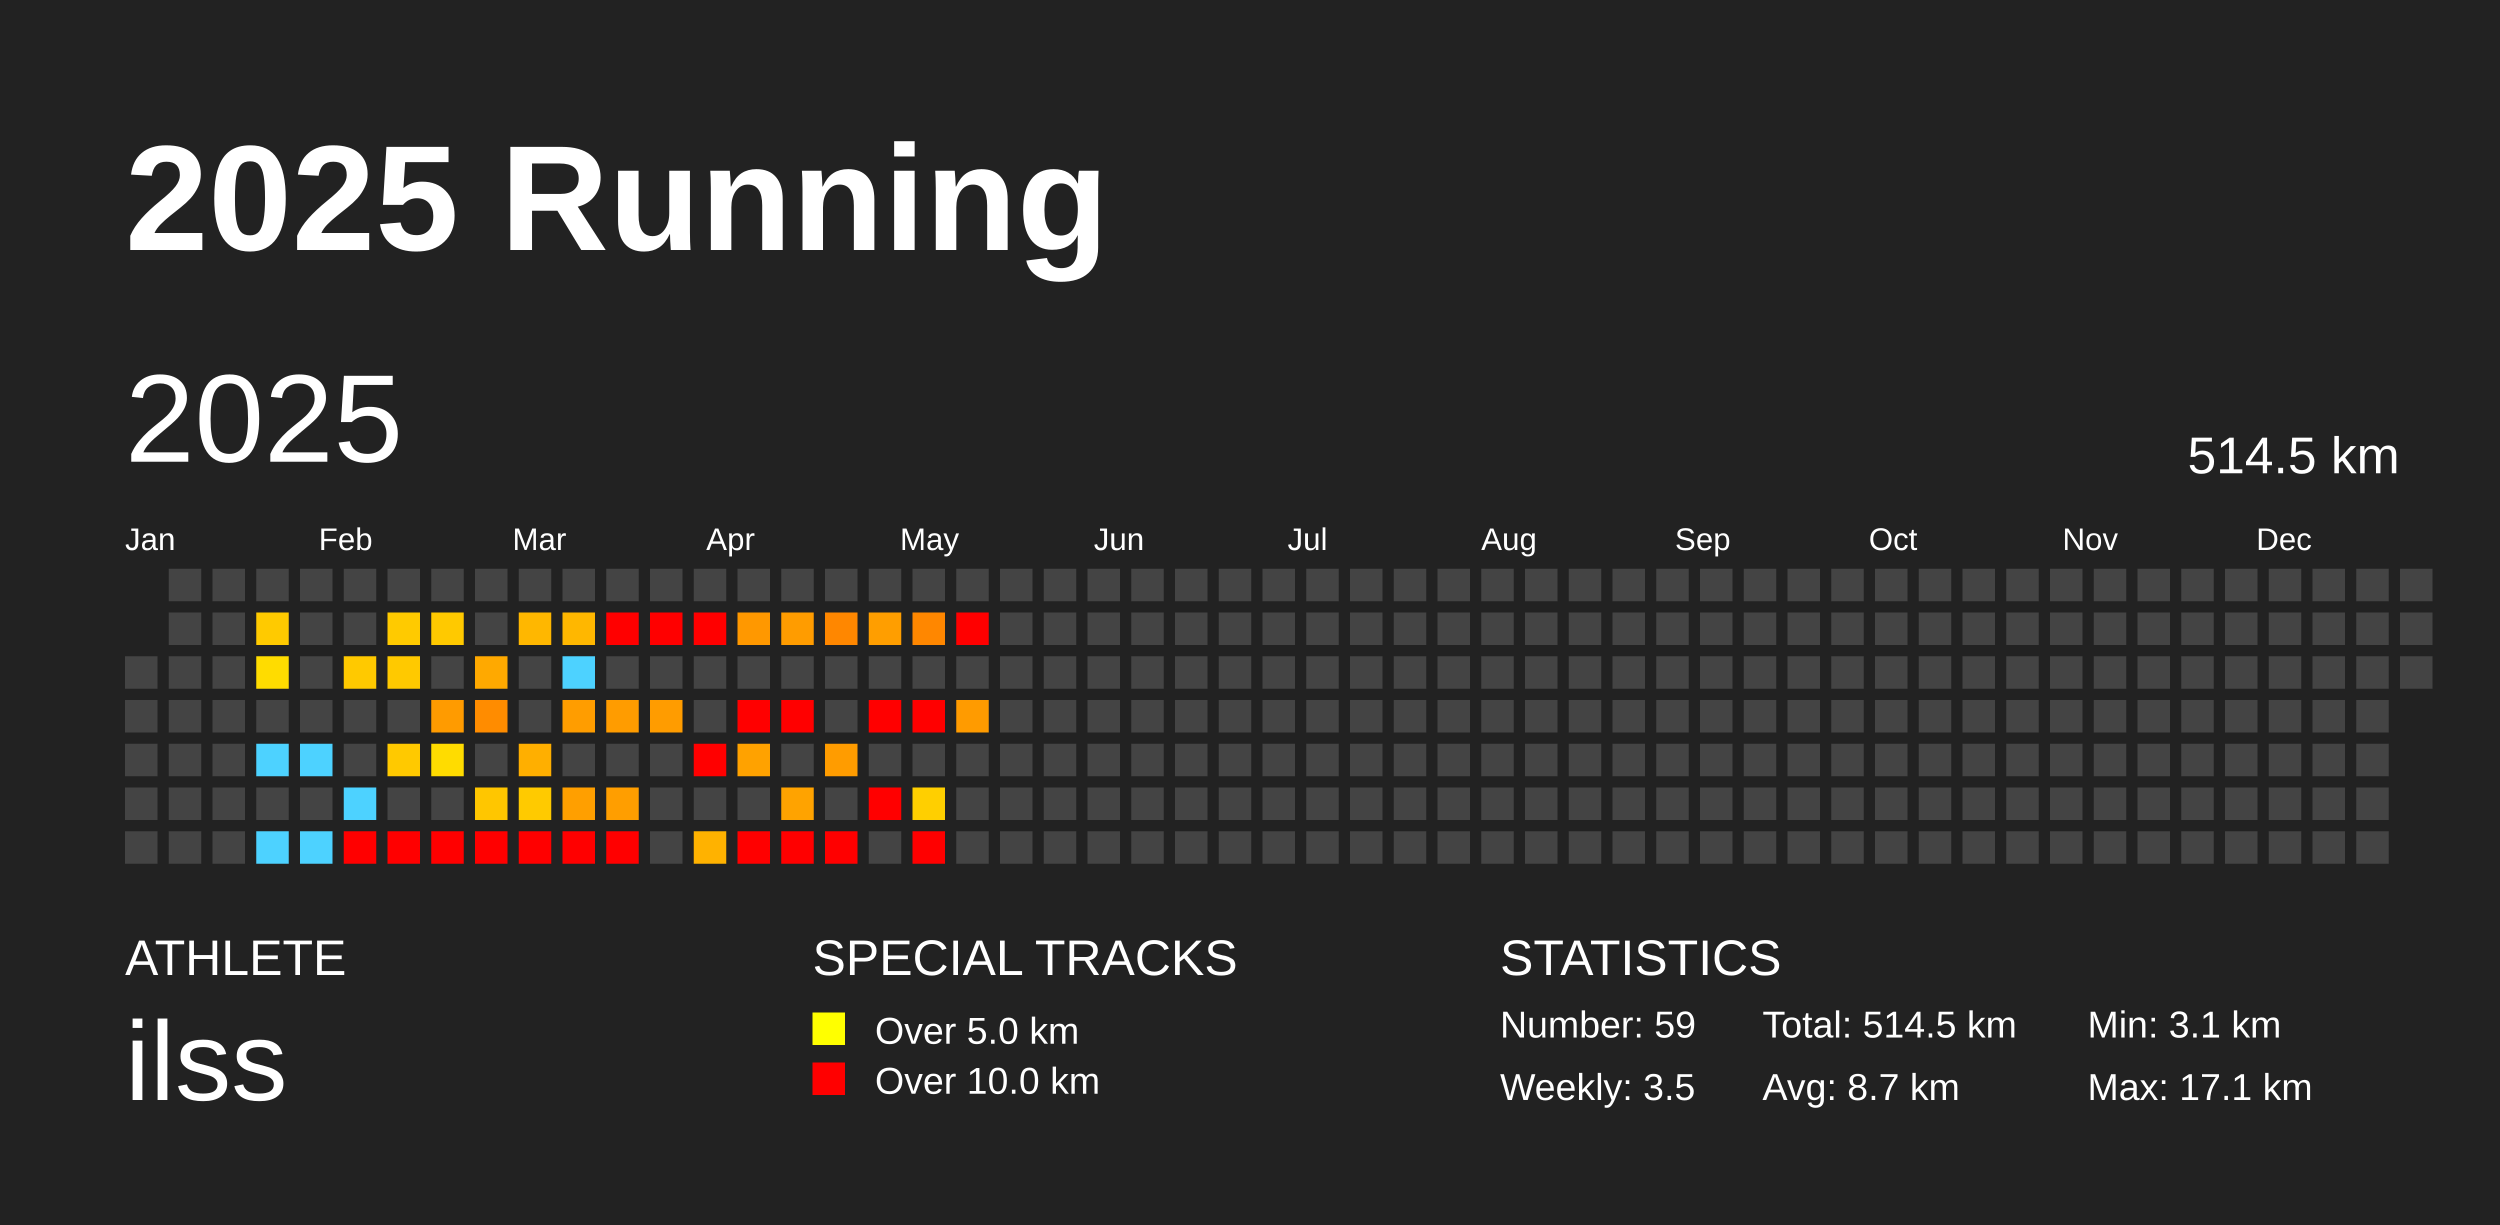
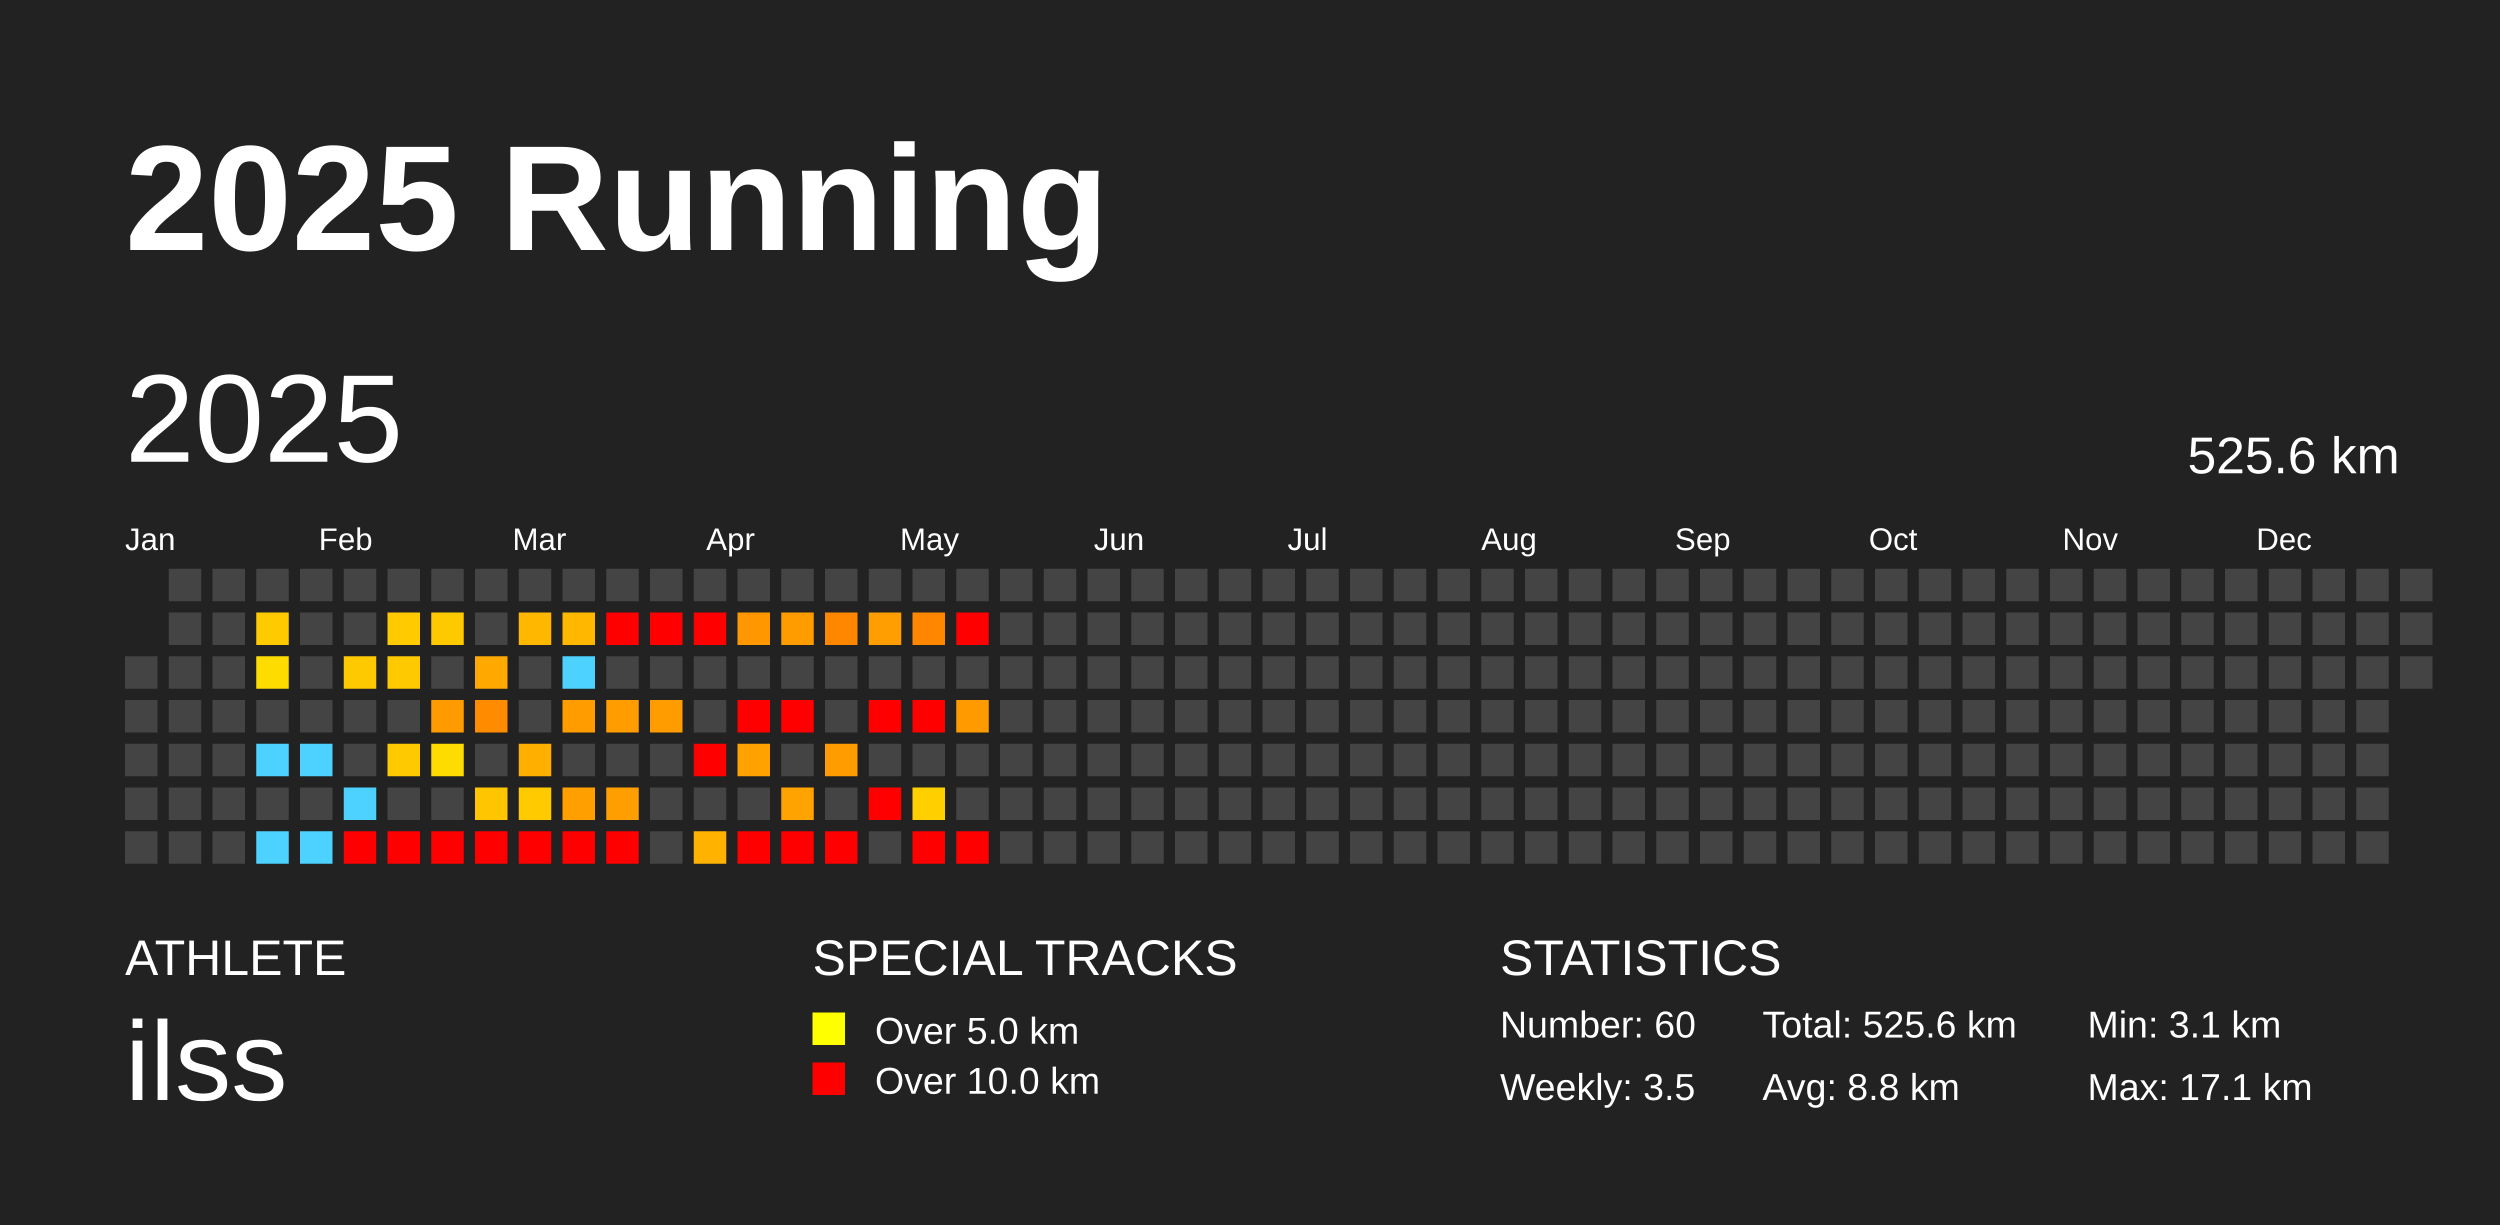
<svg xmlns="http://www.w3.org/2000/svg" baseProfile="full" height="98mm" version="1.1" viewBox="0,0,200,98" width="200mm">
  <defs />
  <rect fill="#222222" height="98" width="200" x="0" y="0" />
  <text fill="#FFFFFF" style="font-size:12px; font-family:Arial; font-weight:bold;" x="10" y="20">2025 Running</text>
  <text fill="#FFFFFF" style="font-size:4px; font-family:Arial" x="10" y="78">ATHLETE</text>
  <text fill="#FFFFFF" style="font-size:9px; font-family:Arial" x="10" y="88">ilss</text>
  <text fill="#FFFFFF" style="font-size:4px; font-family:Arial" x="65" y="78">SPECIAL TRACKS</text>
  <rect fill="yellow" height="2.6" width="2.6" x="65" y="81" />
  <text fill="#FFFFFF" style="font-size:3px; font-family:Arial" x="70" y="83.5">Over 5.0 km</text>
  <rect fill="red" height="2.6" width="2.6" x="65" y="85" />
  <text fill="#FFFFFF" style="font-size:3px; font-family:Arial" x="70" y="87.5">Over 10.0 km</text>
  <text fill="#FFFFFF" style="font-size:4px; font-family:Arial" x="120" y="78">STATISTICS</text>
-   <text fill="#FFFFFF" style="font-size:3px; font-family:Arial" x="120" y="83">Number: 59</text>
+   <text fill="#FFFFFF" style="font-size:3px; font-family:Arial" x="120" y="83">Number: 60</text>
  <text fill="#FFFFFF" style="font-size:3px; font-family:Arial" x="120" y="88">Weekly: 3.5</text>
-   <text fill="#FFFFFF" style="font-size:3px; font-family:Arial" x="141" y="83">Total: 514.5 km</text>
-   <text fill="#FFFFFF" style="font-size:3px; font-family:Arial" x="141" y="88">Avg: 8.7 km</text>
+   <text fill="#FFFFFF" style="font-size:3px; font-family:Arial" x="141" y="83">Total: 525.6 km</text>
+   <text fill="#FFFFFF" style="font-size:3px; font-family:Arial" x="141" y="88">Avg: 8.8 km</text>
  <text fill="#FFFFFF" style="font-size:3px; font-family:Arial" x="167" y="83">Min: 3.1 km</text>
  <text fill="#FFFFFF" style="font-size:3px; font-family:Arial" x="167" y="88">Max: 17.1 km</text>
  <text dominant-baseline="hanging" fill="#FFFFFF" style="font-size:10.0px; font-family:Arial;" x="10" y="30">2025</text>
-   <text dominant-baseline="hanging" fill="#FFFFFF" style="font-size:4.125px; font-family:Arial;" x="175" y="35">514.5 km</text>
+   <text dominant-baseline="hanging" fill="#FFFFFF" style="font-size:4.125px; font-family:Arial;" x="175" y="35">525.6 km</text>
  <text fill="#FFFFFF" style="font-size:2.5px; font-family:Arial" x="10.0" y="44">Jan</text>
  <text fill="#FFFFFF" style="font-size:2.5px; font-family:Arial" x="25.5" y="44">Feb</text>
  <text fill="#FFFFFF" style="font-size:2.5px; font-family:Arial" x="41.0" y="44">Mar</text>
  <text fill="#FFFFFF" style="font-size:2.5px; font-family:Arial" x="56.5" y="44">Apr</text>
  <text fill="#FFFFFF" style="font-size:2.5px; font-family:Arial" x="72.0" y="44">May</text>
  <text fill="#FFFFFF" style="font-size:2.5px; font-family:Arial" x="87.5" y="44">Jun</text>
  <text fill="#FFFFFF" style="font-size:2.5px; font-family:Arial" x="103.0" y="44">Jul</text>
  <text fill="#FFFFFF" style="font-size:2.5px; font-family:Arial" x="118.5" y="44">Aug</text>
  <text fill="#FFFFFF" style="font-size:2.5px; font-family:Arial" x="134.0" y="44">Sep</text>
  <text fill="#FFFFFF" style="font-size:2.5px; font-family:Arial" x="149.5" y="44">Oct</text>
  <text fill="#FFFFFF" style="font-size:2.5px; font-family:Arial" x="165.0" y="44">Nov</text>
  <text fill="#FFFFFF" style="font-size:2.5px; font-family:Arial" x="180.5" y="44">Dec</text>
  <rect fill="#444444" height="2.6" width="2.6" x="10.0" y="52.5" />
  <rect fill="#444444" height="2.6" width="2.6" x="10.0" y="56.0" />
  <rect fill="#444444" height="2.6" width="2.6" x="10.0" y="59.5" />
  <rect fill="#444444" height="2.6" width="2.6" x="10.0" y="63.0" />
  <rect fill="#444444" height="2.6" width="2.6" x="10.0" y="66.5" />
  <rect fill="#444444" height="2.6" width="2.6" x="13.5" y="45.5" />
  <rect fill="#444444" height="2.6" width="2.6" x="13.5" y="49.0" />
  <rect fill="#444444" height="2.6" width="2.6" x="13.5" y="52.5" />
  <rect fill="#444444" height="2.6" width="2.6" x="13.5" y="56.0" />
  <rect fill="#444444" height="2.6" width="2.6" x="13.5" y="59.5" />
  <rect fill="#444444" height="2.6" width="2.6" x="13.5" y="63.0" />
  <rect fill="#444444" height="2.6" width="2.6" x="13.5" y="66.5" />
  <rect fill="#444444" height="2.6" width="2.6" x="17.0" y="45.5" />
  <rect fill="#444444" height="2.6" width="2.6" x="17.0" y="49.0" />
  <rect fill="#444444" height="2.6" width="2.6" x="17.0" y="52.5" />
  <rect fill="#444444" height="2.6" width="2.6" x="17.0" y="56.0" />
  <rect fill="#444444" height="2.6" width="2.6" x="17.0" y="59.5" />
  <rect fill="#444444" height="2.6" width="2.6" x="17.0" y="63.0" />
  <rect fill="#444444" height="2.6" width="2.6" x="17.0" y="66.5" />
  <rect fill="#444444" height="2.6" width="2.6" x="20.5" y="45.5" />
  <rect fill="#ffca00" height="2.6" width="2.6" x="20.5" y="49.0" />
  <rect fill="#ffdc00" height="2.6" width="2.6" x="20.5" y="52.5" />
  <rect fill="#444444" height="2.6" width="2.6" x="20.5" y="56.0" />
  <rect fill="#4dd2ff" height="2.6" width="2.6" x="20.5" y="59.5" />
  <rect fill="#444444" height="2.6" width="2.6" x="20.5" y="63.0" />
  <rect fill="#4dd2ff" height="2.6" width="2.6" x="20.5" y="66.5" />
  <rect fill="#444444" height="2.6" width="2.6" x="24.0" y="45.5" />
  <rect fill="#444444" height="2.6" width="2.6" x="24.0" y="49.0" />
  <rect fill="#444444" height="2.6" width="2.6" x="24.0" y="52.5" />
  <rect fill="#444444" height="2.6" width="2.6" x="24.0" y="56.0" />
  <rect fill="#4dd2ff" height="2.6" width="2.6" x="24.0" y="59.5" />
  <rect fill="#444444" height="2.6" width="2.6" x="24.0" y="63.0" />
  <rect fill="#4dd2ff" height="2.6" width="2.6" x="24.0" y="66.5" />
  <rect fill="#444444" height="2.6" width="2.6" x="27.5" y="45.5" />
  <rect fill="#444444" height="2.6" width="2.6" x="27.5" y="49.0" />
  <rect fill="#ffc900" height="2.6" width="2.6" x="27.5" y="52.5" />
  <rect fill="#444444" height="2.6" width="2.6" x="27.5" y="56.0" />
  <rect fill="#444444" height="2.6" width="2.6" x="27.5" y="59.5" />
  <rect fill="#4dd2ff" height="2.6" width="2.6" x="27.5" y="63.0" />
  <rect fill="red" height="2.6" width="2.6" x="27.5" y="66.5" />
  <rect fill="#444444" height="2.6" width="2.6" x="31.0" y="45.5" />
  <rect fill="#ffca00" height="2.6" width="2.6" x="31.0" y="49.0" />
  <rect fill="#ffc900" height="2.6" width="2.6" x="31.0" y="52.5" />
  <rect fill="#444444" height="2.6" width="2.6" x="31.0" y="56.0" />
  <rect fill="#ffc900" height="2.6" width="2.6" x="31.0" y="59.5" />
  <rect fill="#444444" height="2.6" width="2.6" x="31.0" y="63.0" />
  <rect fill="red" height="2.6" width="2.6" x="31.0" y="66.5" />
  <rect fill="#444444" height="2.6" width="2.6" x="34.5" y="45.5" />
  <rect fill="#ffc900" height="2.6" width="2.6" x="34.5" y="49.0" />
  <rect fill="#444444" height="2.6" width="2.6" x="34.5" y="52.5" />
  <rect fill="#ff9b00" height="2.6" width="2.6" x="34.5" y="56.0" />
  <rect fill="#ffdc00" height="2.6" width="2.6" x="34.5" y="59.5" />
  <rect fill="#444444" height="2.6" width="2.6" x="34.5" y="63.0" />
  <rect fill="red" height="2.6" width="2.6" x="34.5" y="66.5" />
  <rect fill="#444444" height="2.6" width="2.6" x="38.0" y="45.5" />
  <rect fill="#444444" height="2.6" width="2.6" x="38.0" y="49.0" />
  <rect fill="#ffa900" height="2.6" width="2.6" x="38.0" y="52.5" />
  <rect fill="#ff8c00" height="2.6" width="2.6" x="38.0" y="56.0" />
  <rect fill="#444444" height="2.6" width="2.6" x="38.0" y="59.5" />
  <rect fill="#ffc600" height="2.6" width="2.6" x="38.0" y="63.0" />
  <rect fill="red" height="2.6" width="2.6" x="38.0" y="66.5" />
  <rect fill="#444444" height="2.6" width="2.6" x="41.5" y="45.5" />
  <rect fill="#ffb700" height="2.6" width="2.6" x="41.5" y="49.0" />
  <rect fill="#444444" height="2.6" width="2.6" x="41.5" y="52.5" />
  <rect fill="#444444" height="2.6" width="2.6" x="41.5" y="56.0" />
  <rect fill="#ffaf00" height="2.6" width="2.6" x="41.5" y="59.5" />
  <rect fill="#ffca00" height="2.6" width="2.6" x="41.5" y="63.0" />
  <rect fill="red" height="2.6" width="2.6" x="41.5" y="66.5" />
  <rect fill="#444444" height="2.6" width="2.6" x="45.0" y="45.5" />
  <rect fill="#ffb700" height="2.6" width="2.6" x="45.0" y="49.0" />
  <rect fill="#4dd2ff" height="2.6" width="2.6" x="45.0" y="52.5" />
  <rect fill="#ff9d00" height="2.6" width="2.6" x="45.0" y="56.0" />
  <rect fill="#444444" height="2.6" width="2.6" x="45.0" y="59.5" />
  <rect fill="#ff9f00" height="2.6" width="2.6" x="45.0" y="63.0" />
  <rect fill="red" height="2.6" width="2.6" x="45.0" y="66.5" />
  <rect fill="#444444" height="2.6" width="2.6" x="48.5" y="45.5" />
  <rect fill="red" height="2.6" width="2.6" x="48.5" y="49.0" />
  <rect fill="#444444" height="2.6" width="2.6" x="48.5" y="52.5" />
  <rect fill="#ff9c00" height="2.6" width="2.6" x="48.5" y="56.0" />
  <rect fill="#444444" height="2.6" width="2.6" x="48.5" y="59.5" />
  <rect fill="#ff9e00" height="2.6" width="2.6" x="48.5" y="63.0" />
  <rect fill="red" height="2.6" width="2.6" x="48.5" y="66.5" />
  <rect fill="#444444" height="2.6" width="2.6" x="52.0" y="45.5" />
  <rect fill="red" height="2.6" width="2.6" x="52.0" y="49.0" />
  <rect fill="#444444" height="2.6" width="2.6" x="52.0" y="52.5" />
  <rect fill="#ff9c00" height="2.6" width="2.6" x="52.0" y="56.0" />
  <rect fill="#444444" height="2.6" width="2.6" x="52.0" y="59.5" />
  <rect fill="#444444" height="2.6" width="2.6" x="52.0" y="63.0" />
  <rect fill="#444444" height="2.6" width="2.6" x="52.0" y="66.5" />
  <rect fill="#444444" height="2.6" width="2.6" x="55.5" y="45.5" />
  <rect fill="red" height="2.6" width="2.6" x="55.5" y="49.0" />
  <rect fill="#444444" height="2.6" width="2.6" x="55.5" y="52.5" />
  <rect fill="#444444" height="2.6" width="2.6" x="55.5" y="56.0" />
  <rect fill="red" height="2.6" width="2.6" x="55.5" y="59.5" />
  <rect fill="#444444" height="2.6" width="2.6" x="55.5" y="63.0" />
  <rect fill="#ffb200" height="2.6" width="2.6" x="55.5" y="66.5" />
  <rect fill="#444444" height="2.6" width="2.6" x="59.0" y="45.5" />
  <rect fill="#ff9800" height="2.6" width="2.6" x="59.0" y="49.0" />
  <rect fill="#444444" height="2.6" width="2.6" x="59.0" y="52.5" />
  <rect fill="red" height="2.6" width="2.6" x="59.0" y="56.0" />
  <rect fill="#ffa200" height="2.6" width="2.6" x="59.0" y="59.5" />
  <rect fill="#444444" height="2.6" width="2.6" x="59.0" y="63.0" />
  <rect fill="red" height="2.6" width="2.6" x="59.0" y="66.5" />
  <rect fill="#444444" height="2.6" width="2.6" x="62.5" y="45.5" />
  <rect fill="#ff9c00" height="2.6" width="2.6" x="62.5" y="49.0" />
  <rect fill="#444444" height="2.6" width="2.6" x="62.5" y="52.5" />
  <rect fill="red" height="2.6" width="2.6" x="62.5" y="56.0" />
  <rect fill="#444444" height="2.6" width="2.6" x="62.5" y="59.5" />
  <rect fill="#ffa300" height="2.6" width="2.6" x="62.5" y="63.0" />
  <rect fill="red" height="2.6" width="2.6" x="62.5" y="66.5" />
  <rect fill="#444444" height="2.6" width="2.6" x="66.0" y="45.5" />
  <rect fill="#ff8700" height="2.6" width="2.6" x="66.0" y="49.0" />
  <rect fill="#444444" height="2.6" width="2.6" x="66.0" y="52.5" />
  <rect fill="#444444" height="2.6" width="2.6" x="66.0" y="56.0" />
  <rect fill="#ff9c00" height="2.6" width="2.6" x="66.0" y="59.5" />
  <rect fill="#444444" height="2.6" width="2.6" x="66.0" y="63.0" />
  <rect fill="red" height="2.6" width="2.6" x="66.0" y="66.5" />
  <rect fill="#444444" height="2.6" width="2.6" x="69.5" y="45.5" />
  <rect fill="#ff9e00" height="2.6" width="2.6" x="69.5" y="49.0" />
  <rect fill="#444444" height="2.6" width="2.6" x="69.5" y="52.5" />
  <rect fill="red" height="2.6" width="2.6" x="69.5" y="56.0" />
  <rect fill="#444444" height="2.6" width="2.6" x="69.5" y="59.5" />
  <rect fill="red" height="2.6" width="2.6" x="69.5" y="63.0" />
  <rect fill="#444444" height="2.6" width="2.6" x="69.5" y="66.5" />
  <rect fill="#444444" height="2.6" width="2.6" x="73.0" y="45.5" />
  <rect fill="#ff8700" height="2.6" width="2.6" x="73.0" y="49.0" />
  <rect fill="#444444" height="2.6" width="2.6" x="73.0" y="52.5" />
  <rect fill="red" height="2.6" width="2.6" x="73.0" y="56.0" />
  <rect fill="#444444" height="2.6" width="2.6" x="73.0" y="59.5" />
  <rect fill="#ffcf00" height="2.6" width="2.6" x="73.0" y="63.0" />
  <rect fill="red" height="2.6" width="2.6" x="73.0" y="66.5" />
  <rect fill="#444444" height="2.6" width="2.6" x="76.5" y="45.5" />
  <rect fill="red" height="2.6" width="2.6" x="76.5" y="49.0" />
  <rect fill="#444444" height="2.6" width="2.6" x="76.5" y="52.5" />
  <rect fill="#ff9b00" height="2.6" width="2.6" x="76.5" y="56.0" />
  <rect fill="#444444" height="2.6" width="2.6" x="76.5" y="59.5" />
  <rect fill="#444444" height="2.6" width="2.6" x="76.5" y="63.0" />
-   <rect fill="#444444" height="2.6" width="2.6" x="76.5" y="66.5" />
+   <rect fill="red" height="2.6" width="2.6" x="76.5" y="66.5" />
  <rect fill="#444444" height="2.6" width="2.6" x="80.0" y="45.5" />
  <rect fill="#444444" height="2.6" width="2.6" x="80.0" y="49.0" />
  <rect fill="#444444" height="2.6" width="2.6" x="80.0" y="52.5" />
  <rect fill="#444444" height="2.6" width="2.6" x="80.0" y="56.0" />
  <rect fill="#444444" height="2.6" width="2.6" x="80.0" y="59.5" />
  <rect fill="#444444" height="2.6" width="2.6" x="80.0" y="63.0" />
  <rect fill="#444444" height="2.6" width="2.6" x="80.0" y="66.5" />
  <rect fill="#444444" height="2.6" width="2.6" x="83.5" y="45.5" />
  <rect fill="#444444" height="2.6" width="2.6" x="83.5" y="49.0" />
  <rect fill="#444444" height="2.6" width="2.6" x="83.5" y="52.5" />
  <rect fill="#444444" height="2.6" width="2.6" x="83.5" y="56.0" />
  <rect fill="#444444" height="2.6" width="2.6" x="83.5" y="59.5" />
  <rect fill="#444444" height="2.6" width="2.6" x="83.5" y="63.0" />
  <rect fill="#444444" height="2.6" width="2.6" x="83.5" y="66.5" />
  <rect fill="#444444" height="2.6" width="2.6" x="87.0" y="45.5" />
  <rect fill="#444444" height="2.6" width="2.6" x="87.0" y="49.0" />
  <rect fill="#444444" height="2.6" width="2.6" x="87.0" y="52.5" />
  <rect fill="#444444" height="2.6" width="2.6" x="87.0" y="56.0" />
  <rect fill="#444444" height="2.6" width="2.6" x="87.0" y="59.5" />
  <rect fill="#444444" height="2.6" width="2.6" x="87.0" y="63.0" />
  <rect fill="#444444" height="2.6" width="2.6" x="87.0" y="66.5" />
  <rect fill="#444444" height="2.6" width="2.6" x="90.5" y="45.5" />
  <rect fill="#444444" height="2.6" width="2.6" x="90.5" y="49.0" />
  <rect fill="#444444" height="2.6" width="2.6" x="90.5" y="52.5" />
  <rect fill="#444444" height="2.6" width="2.6" x="90.5" y="56.0" />
  <rect fill="#444444" height="2.6" width="2.6" x="90.5" y="59.5" />
  <rect fill="#444444" height="2.6" width="2.6" x="90.5" y="63.0" />
  <rect fill="#444444" height="2.6" width="2.6" x="90.5" y="66.5" />
  <rect fill="#444444" height="2.6" width="2.6" x="94.0" y="45.5" />
  <rect fill="#444444" height="2.6" width="2.6" x="94.0" y="49.0" />
  <rect fill="#444444" height="2.6" width="2.6" x="94.0" y="52.5" />
  <rect fill="#444444" height="2.6" width="2.6" x="94.0" y="56.0" />
  <rect fill="#444444" height="2.6" width="2.6" x="94.0" y="59.5" />
  <rect fill="#444444" height="2.6" width="2.6" x="94.0" y="63.0" />
  <rect fill="#444444" height="2.6" width="2.6" x="94.0" y="66.5" />
  <rect fill="#444444" height="2.6" width="2.6" x="97.5" y="45.5" />
  <rect fill="#444444" height="2.6" width="2.6" x="97.5" y="49.0" />
  <rect fill="#444444" height="2.6" width="2.6" x="97.5" y="52.5" />
  <rect fill="#444444" height="2.6" width="2.6" x="97.5" y="56.0" />
  <rect fill="#444444" height="2.6" width="2.6" x="97.5" y="59.5" />
  <rect fill="#444444" height="2.6" width="2.6" x="97.5" y="63.0" />
  <rect fill="#444444" height="2.6" width="2.6" x="97.5" y="66.5" />
  <rect fill="#444444" height="2.6" width="2.6" x="101.0" y="45.5" />
  <rect fill="#444444" height="2.6" width="2.6" x="101.0" y="49.0" />
  <rect fill="#444444" height="2.6" width="2.6" x="101.0" y="52.5" />
  <rect fill="#444444" height="2.6" width="2.6" x="101.0" y="56.0" />
  <rect fill="#444444" height="2.6" width="2.6" x="101.0" y="59.5" />
  <rect fill="#444444" height="2.6" width="2.6" x="101.0" y="63.0" />
  <rect fill="#444444" height="2.6" width="2.6" x="101.0" y="66.5" />
  <rect fill="#444444" height="2.6" width="2.6" x="104.5" y="45.5" />
  <rect fill="#444444" height="2.6" width="2.6" x="104.5" y="49.0" />
  <rect fill="#444444" height="2.6" width="2.6" x="104.5" y="52.5" />
  <rect fill="#444444" height="2.6" width="2.6" x="104.5" y="56.0" />
  <rect fill="#444444" height="2.6" width="2.6" x="104.5" y="59.5" />
  <rect fill="#444444" height="2.6" width="2.6" x="104.5" y="63.0" />
  <rect fill="#444444" height="2.6" width="2.6" x="104.5" y="66.5" />
  <rect fill="#444444" height="2.6" width="2.6" x="108.0" y="45.5" />
  <rect fill="#444444" height="2.6" width="2.6" x="108.0" y="49.0" />
  <rect fill="#444444" height="2.6" width="2.6" x="108.0" y="52.5" />
  <rect fill="#444444" height="2.6" width="2.6" x="108.0" y="56.0" />
  <rect fill="#444444" height="2.6" width="2.6" x="108.0" y="59.5" />
  <rect fill="#444444" height="2.6" width="2.6" x="108.0" y="63.0" />
  <rect fill="#444444" height="2.6" width="2.6" x="108.0" y="66.5" />
  <rect fill="#444444" height="2.6" width="2.6" x="111.5" y="45.5" />
  <rect fill="#444444" height="2.6" width="2.6" x="111.5" y="49.0" />
  <rect fill="#444444" height="2.6" width="2.6" x="111.5" y="52.5" />
  <rect fill="#444444" height="2.6" width="2.6" x="111.5" y="56.0" />
  <rect fill="#444444" height="2.6" width="2.6" x="111.5" y="59.5" />
  <rect fill="#444444" height="2.6" width="2.6" x="111.5" y="63.0" />
  <rect fill="#444444" height="2.6" width="2.6" x="111.5" y="66.5" />
  <rect fill="#444444" height="2.6" width="2.6" x="115.0" y="45.5" />
  <rect fill="#444444" height="2.6" width="2.6" x="115.0" y="49.0" />
  <rect fill="#444444" height="2.6" width="2.6" x="115.0" y="52.5" />
  <rect fill="#444444" height="2.6" width="2.6" x="115.0" y="56.0" />
  <rect fill="#444444" height="2.6" width="2.6" x="115.0" y="59.5" />
  <rect fill="#444444" height="2.6" width="2.6" x="115.0" y="63.0" />
  <rect fill="#444444" height="2.6" width="2.6" x="115.0" y="66.5" />
  <rect fill="#444444" height="2.6" width="2.6" x="118.5" y="45.5" />
  <rect fill="#444444" height="2.6" width="2.6" x="118.5" y="49.0" />
  <rect fill="#444444" height="2.6" width="2.6" x="118.5" y="52.5" />
  <rect fill="#444444" height="2.6" width="2.6" x="118.5" y="56.0" />
  <rect fill="#444444" height="2.6" width="2.6" x="118.5" y="59.5" />
  <rect fill="#444444" height="2.6" width="2.6" x="118.5" y="63.0" />
  <rect fill="#444444" height="2.6" width="2.6" x="118.5" y="66.5" />
  <rect fill="#444444" height="2.6" width="2.6" x="122.0" y="45.5" />
  <rect fill="#444444" height="2.6" width="2.6" x="122.0" y="49.0" />
  <rect fill="#444444" height="2.6" width="2.6" x="122.0" y="52.5" />
  <rect fill="#444444" height="2.6" width="2.6" x="122.0" y="56.0" />
  <rect fill="#444444" height="2.6" width="2.6" x="122.0" y="59.5" />
  <rect fill="#444444" height="2.6" width="2.6" x="122.0" y="63.0" />
  <rect fill="#444444" height="2.6" width="2.6" x="122.0" y="66.5" />
  <rect fill="#444444" height="2.6" width="2.6" x="125.5" y="45.5" />
  <rect fill="#444444" height="2.6" width="2.6" x="125.5" y="49.0" />
  <rect fill="#444444" height="2.6" width="2.6" x="125.5" y="52.5" />
  <rect fill="#444444" height="2.6" width="2.6" x="125.5" y="56.0" />
  <rect fill="#444444" height="2.6" width="2.6" x="125.5" y="59.5" />
  <rect fill="#444444" height="2.6" width="2.6" x="125.5" y="63.0" />
  <rect fill="#444444" height="2.6" width="2.6" x="125.5" y="66.5" />
  <rect fill="#444444" height="2.6" width="2.6" x="129.0" y="45.5" />
  <rect fill="#444444" height="2.6" width="2.6" x="129.0" y="49.0" />
  <rect fill="#444444" height="2.6" width="2.6" x="129.0" y="52.5" />
  <rect fill="#444444" height="2.6" width="2.6" x="129.0" y="56.0" />
  <rect fill="#444444" height="2.6" width="2.6" x="129.0" y="59.5" />
  <rect fill="#444444" height="2.6" width="2.6" x="129.0" y="63.0" />
  <rect fill="#444444" height="2.6" width="2.6" x="129.0" y="66.5" />
  <rect fill="#444444" height="2.6" width="2.6" x="132.5" y="45.5" />
  <rect fill="#444444" height="2.6" width="2.6" x="132.5" y="49.0" />
  <rect fill="#444444" height="2.6" width="2.6" x="132.5" y="52.5" />
  <rect fill="#444444" height="2.6" width="2.6" x="132.5" y="56.0" />
  <rect fill="#444444" height="2.6" width="2.6" x="132.5" y="59.5" />
  <rect fill="#444444" height="2.6" width="2.6" x="132.5" y="63.0" />
  <rect fill="#444444" height="2.6" width="2.6" x="132.5" y="66.5" />
  <rect fill="#444444" height="2.6" width="2.6" x="136.0" y="45.5" />
  <rect fill="#444444" height="2.6" width="2.6" x="136.0" y="49.0" />
  <rect fill="#444444" height="2.6" width="2.6" x="136.0" y="52.5" />
  <rect fill="#444444" height="2.6" width="2.6" x="136.0" y="56.0" />
  <rect fill="#444444" height="2.6" width="2.6" x="136.0" y="59.5" />
  <rect fill="#444444" height="2.6" width="2.6" x="136.0" y="63.0" />
  <rect fill="#444444" height="2.6" width="2.6" x="136.0" y="66.5" />
  <rect fill="#444444" height="2.6" width="2.6" x="139.5" y="45.5" />
  <rect fill="#444444" height="2.6" width="2.6" x="139.5" y="49.0" />
  <rect fill="#444444" height="2.6" width="2.6" x="139.5" y="52.5" />
  <rect fill="#444444" height="2.6" width="2.6" x="139.5" y="56.0" />
  <rect fill="#444444" height="2.6" width="2.6" x="139.5" y="59.5" />
  <rect fill="#444444" height="2.6" width="2.6" x="139.5" y="63.0" />
  <rect fill="#444444" height="2.6" width="2.6" x="139.5" y="66.5" />
  <rect fill="#444444" height="2.6" width="2.6" x="143.0" y="45.5" />
  <rect fill="#444444" height="2.6" width="2.6" x="143.0" y="49.0" />
  <rect fill="#444444" height="2.6" width="2.6" x="143.0" y="52.5" />
  <rect fill="#444444" height="2.6" width="2.6" x="143.0" y="56.0" />
  <rect fill="#444444" height="2.6" width="2.6" x="143.0" y="59.5" />
  <rect fill="#444444" height="2.6" width="2.6" x="143.0" y="63.0" />
  <rect fill="#444444" height="2.6" width="2.6" x="143.0" y="66.5" />
  <rect fill="#444444" height="2.6" width="2.6" x="146.5" y="45.5" />
  <rect fill="#444444" height="2.6" width="2.6" x="146.5" y="49.0" />
  <rect fill="#444444" height="2.6" width="2.6" x="146.5" y="52.5" />
  <rect fill="#444444" height="2.6" width="2.6" x="146.5" y="56.0" />
  <rect fill="#444444" height="2.6" width="2.6" x="146.5" y="59.5" />
  <rect fill="#444444" height="2.6" width="2.6" x="146.5" y="63.0" />
  <rect fill="#444444" height="2.6" width="2.6" x="146.5" y="66.5" />
  <rect fill="#444444" height="2.6" width="2.6" x="150.0" y="45.5" />
  <rect fill="#444444" height="2.6" width="2.6" x="150.0" y="49.0" />
  <rect fill="#444444" height="2.6" width="2.6" x="150.0" y="52.5" />
  <rect fill="#444444" height="2.6" width="2.6" x="150.0" y="56.0" />
  <rect fill="#444444" height="2.6" width="2.6" x="150.0" y="59.5" />
  <rect fill="#444444" height="2.6" width="2.6" x="150.0" y="63.0" />
  <rect fill="#444444" height="2.6" width="2.6" x="150.0" y="66.5" />
  <rect fill="#444444" height="2.6" width="2.6" x="153.5" y="45.5" />
  <rect fill="#444444" height="2.6" width="2.6" x="153.5" y="49.0" />
  <rect fill="#444444" height="2.6" width="2.6" x="153.5" y="52.5" />
  <rect fill="#444444" height="2.6" width="2.6" x="153.5" y="56.0" />
  <rect fill="#444444" height="2.6" width="2.6" x="153.5" y="59.5" />
  <rect fill="#444444" height="2.6" width="2.6" x="153.5" y="63.0" />
  <rect fill="#444444" height="2.6" width="2.6" x="153.5" y="66.5" />
  <rect fill="#444444" height="2.6" width="2.6" x="157.0" y="45.5" />
  <rect fill="#444444" height="2.6" width="2.6" x="157.0" y="49.0" />
  <rect fill="#444444" height="2.6" width="2.6" x="157.0" y="52.5" />
  <rect fill="#444444" height="2.6" width="2.6" x="157.0" y="56.0" />
  <rect fill="#444444" height="2.6" width="2.6" x="157.0" y="59.5" />
  <rect fill="#444444" height="2.6" width="2.6" x="157.0" y="63.0" />
  <rect fill="#444444" height="2.6" width="2.6" x="157.0" y="66.5" />
  <rect fill="#444444" height="2.6" width="2.6" x="160.5" y="45.5" />
  <rect fill="#444444" height="2.6" width="2.6" x="160.5" y="49.0" />
  <rect fill="#444444" height="2.6" width="2.6" x="160.5" y="52.5" />
  <rect fill="#444444" height="2.6" width="2.6" x="160.5" y="56.0" />
  <rect fill="#444444" height="2.6" width="2.6" x="160.5" y="59.5" />
  <rect fill="#444444" height="2.6" width="2.6" x="160.5" y="63.0" />
  <rect fill="#444444" height="2.6" width="2.6" x="160.5" y="66.5" />
  <rect fill="#444444" height="2.6" width="2.6" x="164.0" y="45.5" />
  <rect fill="#444444" height="2.6" width="2.6" x="164.0" y="49.0" />
  <rect fill="#444444" height="2.6" width="2.6" x="164.0" y="52.5" />
  <rect fill="#444444" height="2.6" width="2.6" x="164.0" y="56.0" />
  <rect fill="#444444" height="2.6" width="2.6" x="164.0" y="59.5" />
  <rect fill="#444444" height="2.6" width="2.6" x="164.0" y="63.0" />
  <rect fill="#444444" height="2.6" width="2.6" x="164.0" y="66.5" />
  <rect fill="#444444" height="2.6" width="2.6" x="167.5" y="45.5" />
  <rect fill="#444444" height="2.6" width="2.6" x="167.5" y="49.0" />
  <rect fill="#444444" height="2.6" width="2.6" x="167.5" y="52.5" />
  <rect fill="#444444" height="2.6" width="2.6" x="167.5" y="56.0" />
  <rect fill="#444444" height="2.6" width="2.6" x="167.5" y="59.5" />
  <rect fill="#444444" height="2.6" width="2.6" x="167.5" y="63.0" />
  <rect fill="#444444" height="2.6" width="2.6" x="167.5" y="66.5" />
  <rect fill="#444444" height="2.6" width="2.6" x="171.0" y="45.5" />
  <rect fill="#444444" height="2.6" width="2.6" x="171.0" y="49.0" />
  <rect fill="#444444" height="2.6" width="2.6" x="171.0" y="52.5" />
  <rect fill="#444444" height="2.6" width="2.6" x="171.0" y="56.0" />
  <rect fill="#444444" height="2.6" width="2.6" x="171.0" y="59.5" />
  <rect fill="#444444" height="2.6" width="2.6" x="171.0" y="63.0" />
  <rect fill="#444444" height="2.6" width="2.6" x="171.0" y="66.5" />
  <rect fill="#444444" height="2.6" width="2.6" x="174.5" y="45.5" />
  <rect fill="#444444" height="2.6" width="2.6" x="174.5" y="49.0" />
  <rect fill="#444444" height="2.6" width="2.6" x="174.5" y="52.5" />
  <rect fill="#444444" height="2.6" width="2.6" x="174.5" y="56.0" />
  <rect fill="#444444" height="2.6" width="2.6" x="174.5" y="59.5" />
  <rect fill="#444444" height="2.6" width="2.6" x="174.5" y="63.0" />
  <rect fill="#444444" height="2.6" width="2.6" x="174.5" y="66.5" />
  <rect fill="#444444" height="2.6" width="2.6" x="178.0" y="45.5" />
  <rect fill="#444444" height="2.6" width="2.6" x="178.0" y="49.0" />
  <rect fill="#444444" height="2.6" width="2.6" x="178.0" y="52.5" />
  <rect fill="#444444" height="2.6" width="2.6" x="178.0" y="56.0" />
  <rect fill="#444444" height="2.6" width="2.6" x="178.0" y="59.5" />
  <rect fill="#444444" height="2.6" width="2.6" x="178.0" y="63.0" />
  <rect fill="#444444" height="2.6" width="2.6" x="178.0" y="66.5" />
  <rect fill="#444444" height="2.6" width="2.6" x="181.5" y="45.5" />
  <rect fill="#444444" height="2.6" width="2.6" x="181.5" y="49.0" />
  <rect fill="#444444" height="2.6" width="2.6" x="181.5" y="52.5" />
  <rect fill="#444444" height="2.6" width="2.6" x="181.5" y="56.0" />
  <rect fill="#444444" height="2.6" width="2.6" x="181.5" y="59.5" />
  <rect fill="#444444" height="2.6" width="2.6" x="181.5" y="63.0" />
  <rect fill="#444444" height="2.6" width="2.6" x="181.5" y="66.5" />
  <rect fill="#444444" height="2.6" width="2.6" x="185.0" y="45.5" />
  <rect fill="#444444" height="2.6" width="2.6" x="185.0" y="49.0" />
  <rect fill="#444444" height="2.6" width="2.6" x="185.0" y="52.5" />
  <rect fill="#444444" height="2.6" width="2.6" x="185.0" y="56.0" />
  <rect fill="#444444" height="2.6" width="2.6" x="185.0" y="59.5" />
  <rect fill="#444444" height="2.6" width="2.6" x="185.0" y="63.0" />
  <rect fill="#444444" height="2.6" width="2.6" x="185.0" y="66.5" />
  <rect fill="#444444" height="2.6" width="2.6" x="188.5" y="45.5" />
  <rect fill="#444444" height="2.6" width="2.6" x="188.5" y="49.0" />
  <rect fill="#444444" height="2.6" width="2.6" x="188.5" y="52.5" />
  <rect fill="#444444" height="2.6" width="2.6" x="188.5" y="56.0" />
  <rect fill="#444444" height="2.6" width="2.6" x="188.5" y="59.5" />
  <rect fill="#444444" height="2.6" width="2.6" x="188.5" y="63.0" />
  <rect fill="#444444" height="2.6" width="2.6" x="188.5" y="66.5" />
  <rect fill="#444444" height="2.6" width="2.6" x="192.0" y="45.5" />
  <rect fill="#444444" height="2.6" width="2.6" x="192.0" y="49.0" />
  <rect fill="#444444" height="2.6" width="2.6" x="192.0" y="52.5" />
</svg>
